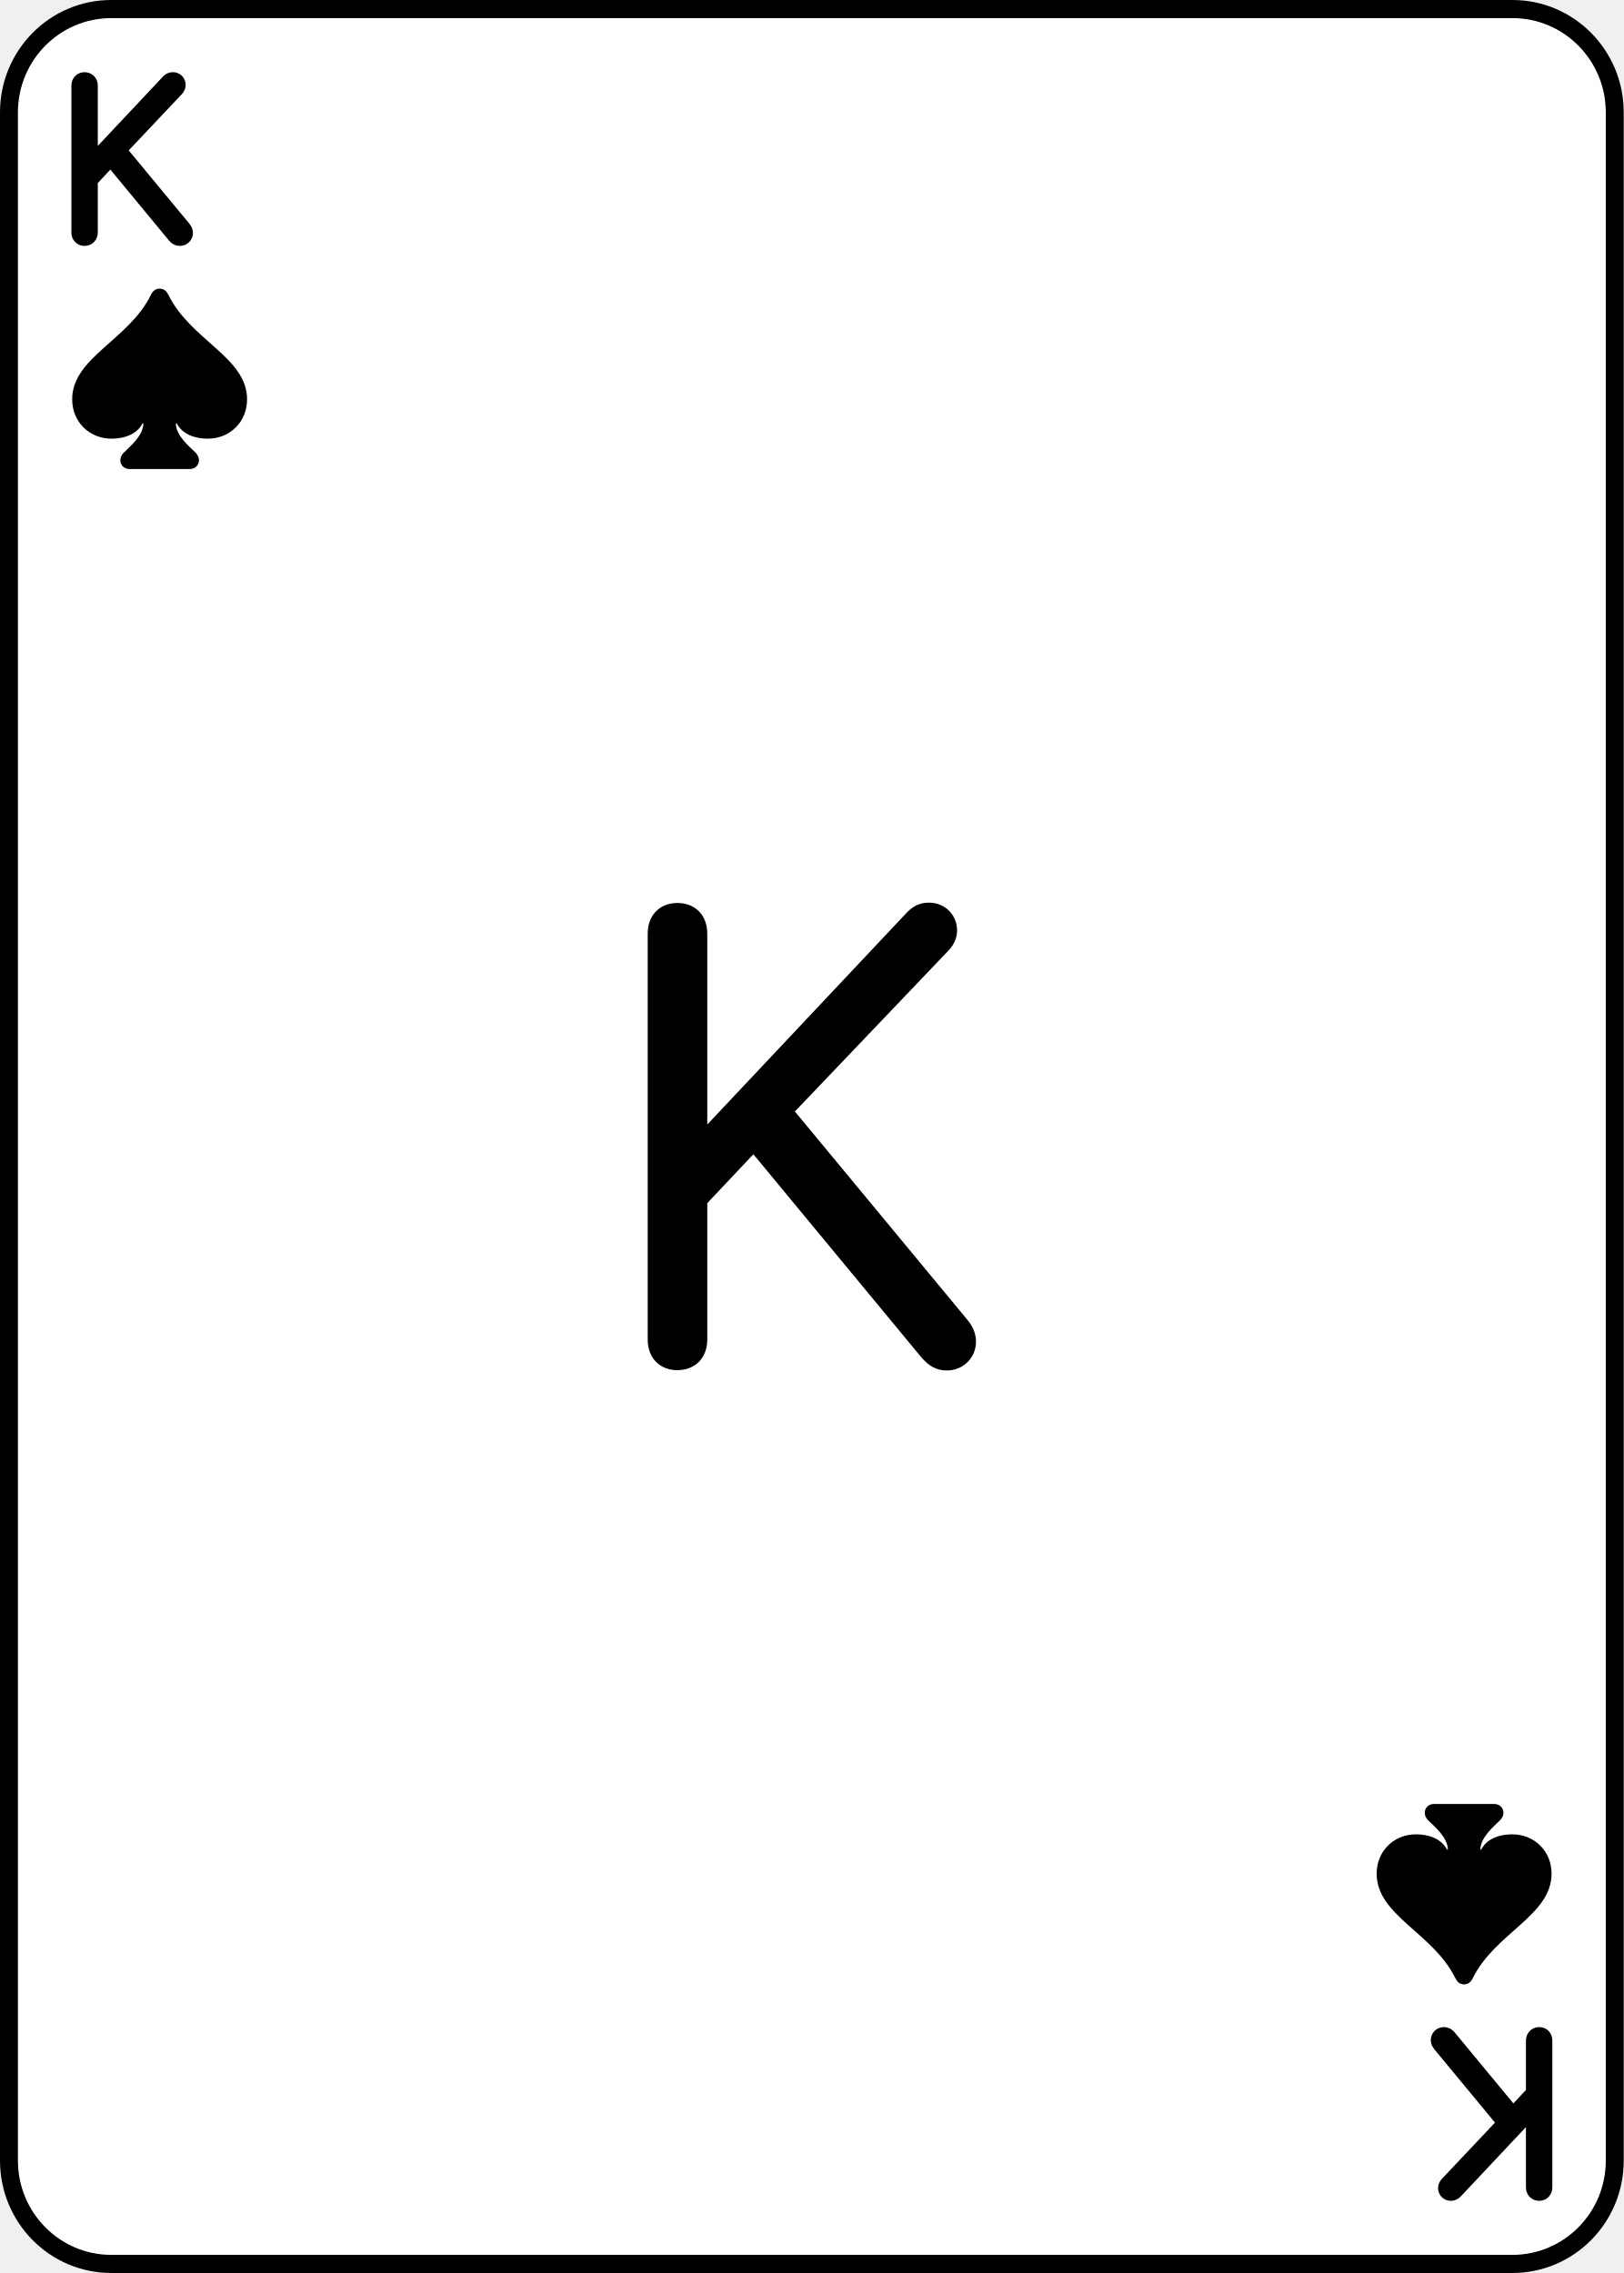
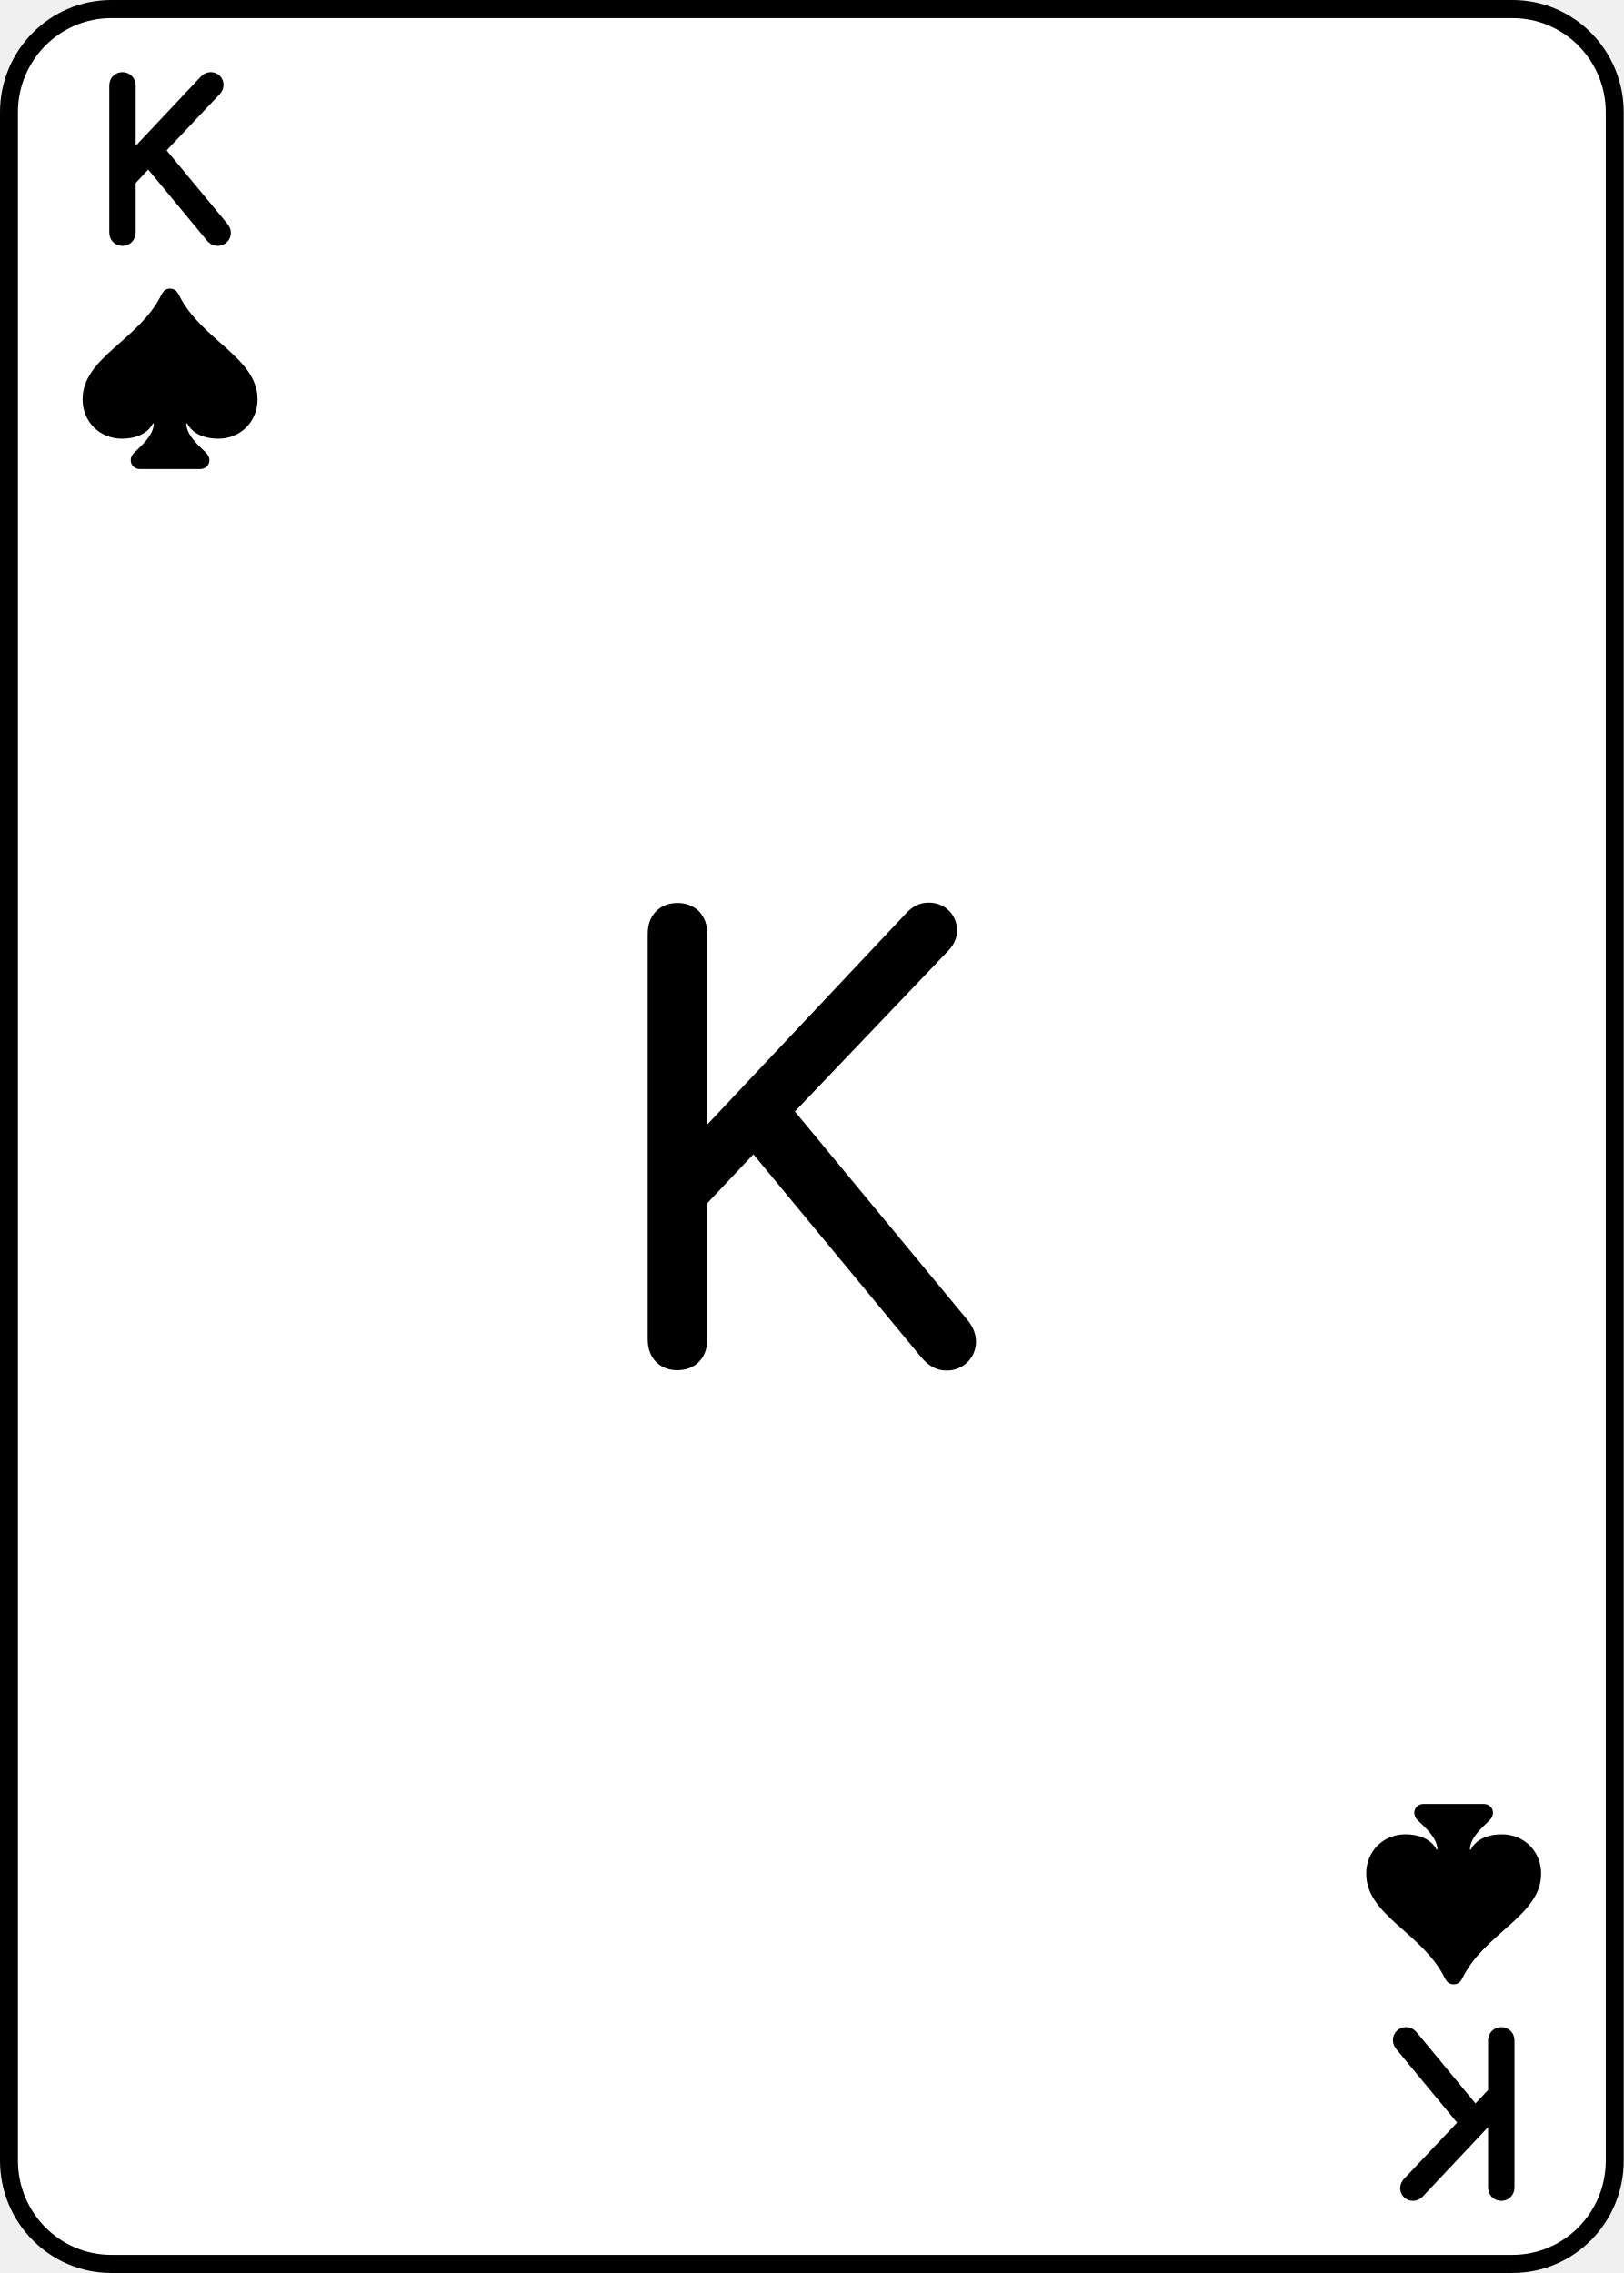
<svg xmlns="http://www.w3.org/2000/svg" width="180" height="252" viewBox="0 0 47.625 66.675" version="1.1" id="svg1" xml:space="preserve">
  <defs id="defs1" />
  <g id="layer13" transform="translate(-190.5,-66.675)">
    <path style="fill:#ffffff;fill-opacity:1;stroke:#000000;stroke-width:0.526;stroke-linecap:round;stroke-linejoin:round;stroke-dasharray:none" id="rect1-47" width="47.099" height="65.476" x="0.261" y="0.265" d="M 3.261,0.265 H 44.36 a 3,3 45 0 1 3,3 V 62.741 a 3,3 135 0 1 -3,3 H 3.261 a 3,3 45 0 1 -3,-3 V 3.265 A 3,3 135 0 1 3.261,0.265 Z" transform="matrix(0.9999891,0,0,1.01019,190.502,66.67287)" />
    <path style="font-weight:300;font-size:18.345px;font-family:'SF Pro Rounded';-inkscape-font-specification:'SF Pro Rounded Light';letter-spacing:-7.144px;word-spacing:0px;stroke:#000000;stroke-width:0.529;stroke-linecap:round;stroke-linejoin:round" d="m 210.371,106.601 c 0.376,0 0.609,-0.242 0.609,-0.636 v -4.102 l 1.63,-1.729 5.097,6.163 c 0.188,0.224 0.34,0.314 0.564,0.314 0.34,0 0.591,-0.26 0.591,-0.582 0,-0.161 -0.063,-0.314 -0.188,-0.466 l -5.213,-6.297 4.676,-4.9 c 0.107,-0.116 0.17,-0.251 0.17,-0.394 0,-0.314 -0.233,-0.555 -0.564,-0.555 -0.197,0 -0.331,0.072 -0.493,0.251 l -6.198,6.584 h -0.072 v -6.189 c 0,-0.394 -0.233,-0.636 -0.609,-0.636 -0.376,0 -0.609,0.242 -0.609,0.636 v 11.904 c 0,0.394 0.233,0.636 0.609,0.636 z" id="text3-8-1-1-3-3-3-1-3-1-7-7" aria-label="K" />
-     <path d="m 192.98,73.623 c 0.074,0 0.124,-0.05 0.124,-0.13 v -1.553 l 0.645,-0.691 1.904,2.304 c 0.043,0.053 0.074,0.071 0.121,0.071 0.068,0 0.121,-0.05 0.121,-0.118 0,-0.037 -0.019,-0.068 -0.043,-0.099 l -1.929,-2.332 1.724,-1.826 c 0.022,-0.025 0.034,-0.053 0.034,-0.084 0,-0.059 -0.043,-0.109 -0.112,-0.109 -0.04,0 -0.068,0.015 -0.105,0.056 l -2.341,2.49 h -0.019 v -2.415 c 0,-0.081 -0.05,-0.13 -0.124,-0.13 -0.074,0 -0.121,0.05 -0.121,0.13 v 4.307 c 0,0.081 0.046,0.13 0.121,0.13 z" id="text1-7-9-5-9" style="font-weight:200;font-size:6.35px;font-family:'SF Pro Rounded';-inkscape-font-specification:'SF Pro Rounded, Ultra-Light';letter-spacing:0px;word-spacing:0px;stroke:#000000;stroke-width:0.529;stroke-linecap:round;stroke-linejoin:round" aria-label="K" />
-     <path d="m -235.645,-126.402 c 0.074,0 0.124,-0.05 0.124,-0.13 v -1.553 l 0.645,-0.691 1.904,2.304 c 0.043,0.053 0.074,0.071 0.121,0.071 0.068,0 0.121,-0.05 0.121,-0.118 0,-0.037 -0.019,-0.068 -0.043,-0.099 l -1.929,-2.332 1.724,-1.826 c 0.022,-0.025 0.034,-0.053 0.034,-0.084 0,-0.059 -0.043,-0.109 -0.112,-0.109 -0.04,0 -0.068,0.015 -0.105,0.056 l -2.341,2.49 h -0.019 v -2.415 c 0,-0.081 -0.05,-0.13 -0.124,-0.13 -0.074,0 -0.121,0.05 -0.121,0.13 v 4.307 c 0,0.081 0.046,0.13 0.121,0.13 z" id="text1-7-9-5-9-8" style="font-weight:200;font-size:6.35px;font-family:'SF Pro Rounded';-inkscape-font-specification:'SF Pro Rounded, Ultra-Light';letter-spacing:-7.144px;word-spacing:0px;stroke:#000000;stroke-width:0.529;stroke-linecap:round;stroke-linejoin:round" transform="scale(-1)" aria-label="K" />
-     <path d="m 192.617,78.389 c 0,0.654 0.496,1.154 1.158,1.154 0.373,0 0.742,-0.13 0.904,-0.447 h 0.028 c -0.011,0.369 -0.398,0.676 -0.581,0.862 -0.194,0.197 -0.077,0.475 0.176,0.475 h 1.763 c 0.25,0 0.366,-0.278 0.176,-0.475 -0.186,-0.186 -0.574,-0.493 -0.584,-0.862 h 0.028 c 0.162,0.317 0.535,0.447 0.908,0.447 0.658,0 1.154,-0.5 1.154,-1.154 0,-1.228 -1.654,-1.735 -2.305,-3.061 -0.053,-0.106 -0.127,-0.186 -0.26,-0.186 -0.13,0 -0.208,0.081 -0.257,0.186 -0.654,1.326 -2.308,1.833 -2.308,3.061 z" id="text1-1-1-3-0-2" style="font-weight:300;font-size:7.206px;line-height:0;font-family:'SF Pro Rounded';-inkscape-font-specification:'SF Pro Rounded Light';letter-spacing:0px;word-spacing:0px;text-orientation:upright;stroke-width:0.529;stroke-linecap:round" aria-label="♠" />
-     <path d="m -236.008,-121.636 c 0,0.654 0.496,1.154 1.158,1.154 0.373,0 0.742,-0.13 0.904,-0.447 h 0.028 c -0.011,0.369 -0.398,0.676 -0.581,0.862 -0.194,0.197 -0.077,0.475 0.176,0.475 h 1.763 c 0.25,0 0.366,-0.278 0.176,-0.475 -0.186,-0.186 -0.573,-0.493 -0.584,-0.862 h 0.028 c 0.162,0.317 0.535,0.447 0.908,0.447 0.658,0 1.154,-0.5 1.154,-1.154 0,-1.228 -1.654,-1.735 -2.305,-3.061 -0.053,-0.106 -0.127,-0.186 -0.26,-0.186 -0.13,0 -0.208,0.081 -0.257,0.186 -0.654,1.326 -2.308,1.833 -2.308,3.061 z" id="text1-6-6-9-4-0-7" style="font-weight:300;font-size:7.206px;line-height:0;font-family:'SF Pro Rounded';-inkscape-font-specification:'SF Pro Rounded Light';letter-spacing:0px;word-spacing:0px;text-orientation:upright;stroke-width:0.529;stroke-linecap:round" transform="scale(-1)" aria-label="♠" />
+     <path d="m 194.091,73.623 c 0.074,0 0.124,-0.05 0.124,-0.13 v -1.553 l 0.645,-0.691 1.904,2.304 c 0.043,0.053 0.074,0.071 0.121,0.071 0.068,0 0.121,-0.05 0.121,-0.118 0,-0.037 -0.019,-0.068 -0.043,-0.099 l -1.929,-2.332 1.724,-1.826 c 0.022,-0.025 0.034,-0.053 0.034,-0.084 0,-0.059 -0.043,-0.109 -0.112,-0.109 -0.04,0 -0.068,0.015 -0.105,0.056 l -2.341,2.49 h -0.019 v -2.415 c 0,-0.081 -0.05,-0.13 -0.124,-0.13 -0.074,0 -0.121,0.05 -0.121,0.13 v 4.307 c 0,0.081 0.046,0.13 0.121,0.13 z" id="text1-7-9-5-9" style="font-weight:200;font-size:6.35px;font-family:'SF Pro Rounded';-inkscape-font-specification:'SF Pro Rounded, Ultra-Light';letter-spacing:0px;word-spacing:0px;stroke:#000000;stroke-width:0.529;stroke-linecap:round;stroke-linejoin:round" aria-label="K" />
+     <path d="m 234.534,126.402 c -0.074,0 -0.124,0.05 -0.124,0.13 v 1.553 l -0.645,0.691 -1.904,-2.304 c -0.043,-0.053 -0.074,-0.071 -0.121,-0.071 -0.068,0 -0.121,0.05 -0.121,0.118 0,0.037 0.019,0.068 0.043,0.099 l 1.929,2.332 -1.724,1.826 c -0.022,0.025 -0.034,0.053 -0.034,0.084 0,0.059 0.043,0.109 0.112,0.109 0.04,0 0.068,-0.015 0.105,-0.056 l 2.341,-2.49 h 0.019 v 2.415 c 0,0.081 0.05,0.13 0.124,0.13 0.074,0 0.121,-0.05 0.121,-0.13 v -4.307 c 0,-0.081 -0.046,-0.13 -0.121,-0.13 z" id="text1-7-9-5-9-8" style="font-weight:200;font-size:6.35px;font-family:'SF Pro Rounded';-inkscape-font-specification:'SF Pro Rounded, Ultra-Light';letter-spacing:-7.144px;word-spacing:0px;stroke:#000000;stroke-width:0.529;stroke-linecap:round;stroke-linejoin:round" aria-label="K" />
+     <path d="m 192.923,78.389 c 0,0.654 0.496,1.154 1.158,1.154 0.373,0 0.742,-0.13 0.904,-0.447 h 0.028 c -0.011,0.369 -0.398,0.676 -0.581,0.862 -0.194,0.197 -0.077,0.475 0.176,0.475 h 1.763 c 0.25,0 0.366,-0.278 0.176,-0.475 -0.186,-0.186 -0.574,-0.493 -0.584,-0.862 h 0.028 c 0.162,0.317 0.535,0.447 0.908,0.447 0.658,0 1.154,-0.5 1.154,-1.154 0,-1.228 -1.654,-1.735 -2.305,-3.061 -0.053,-0.106 -0.127,-0.186 -0.26,-0.186 -0.13,0 -0.208,0.081 -0.257,0.186 -0.654,1.326 -2.308,1.833 -2.308,3.061 z" id="text1-1-1-3-0-2" style="font-weight:300;font-size:7.206px;line-height:0;font-family:'SF Pro Rounded';-inkscape-font-specification:'SF Pro Rounded Light';letter-spacing:0px;word-spacing:0px;text-orientation:upright;stroke-width:0.529;stroke-linecap:round" aria-label="♠" />
+     <path d="m 235.702,121.636 c 0,-0.654 -0.496,-1.154 -1.158,-1.154 -0.373,0 -0.742,0.13 -0.904,0.447 h -0.028 c 0.011,-0.369 0.398,-0.676 0.581,-0.862 0.194,-0.197 0.077,-0.475 -0.176,-0.475 h -1.763 c -0.25,0 -0.366,0.278 -0.176,0.475 0.186,0.186 0.573,0.493 0.584,0.862 h -0.028 c -0.162,-0.317 -0.535,-0.447 -0.908,-0.447 -0.658,0 -1.154,0.5 -1.154,1.154 0,1.228 1.654,1.735 2.305,3.061 0.053,0.106 0.127,0.186 0.26,0.186 0.13,0 0.208,-0.081 0.257,-0.186 0.654,-1.326 2.308,-1.833 2.308,-3.061 z" id="text1-6-6-9-4-0-7" style="font-weight:300;font-size:7.206px;line-height:0;font-family:'SF Pro Rounded';-inkscape-font-specification:'SF Pro Rounded Light';letter-spacing:0px;word-spacing:0px;text-orientation:upright;stroke-width:0.529;stroke-linecap:round" aria-label="♠" />
  </g>
</svg>
